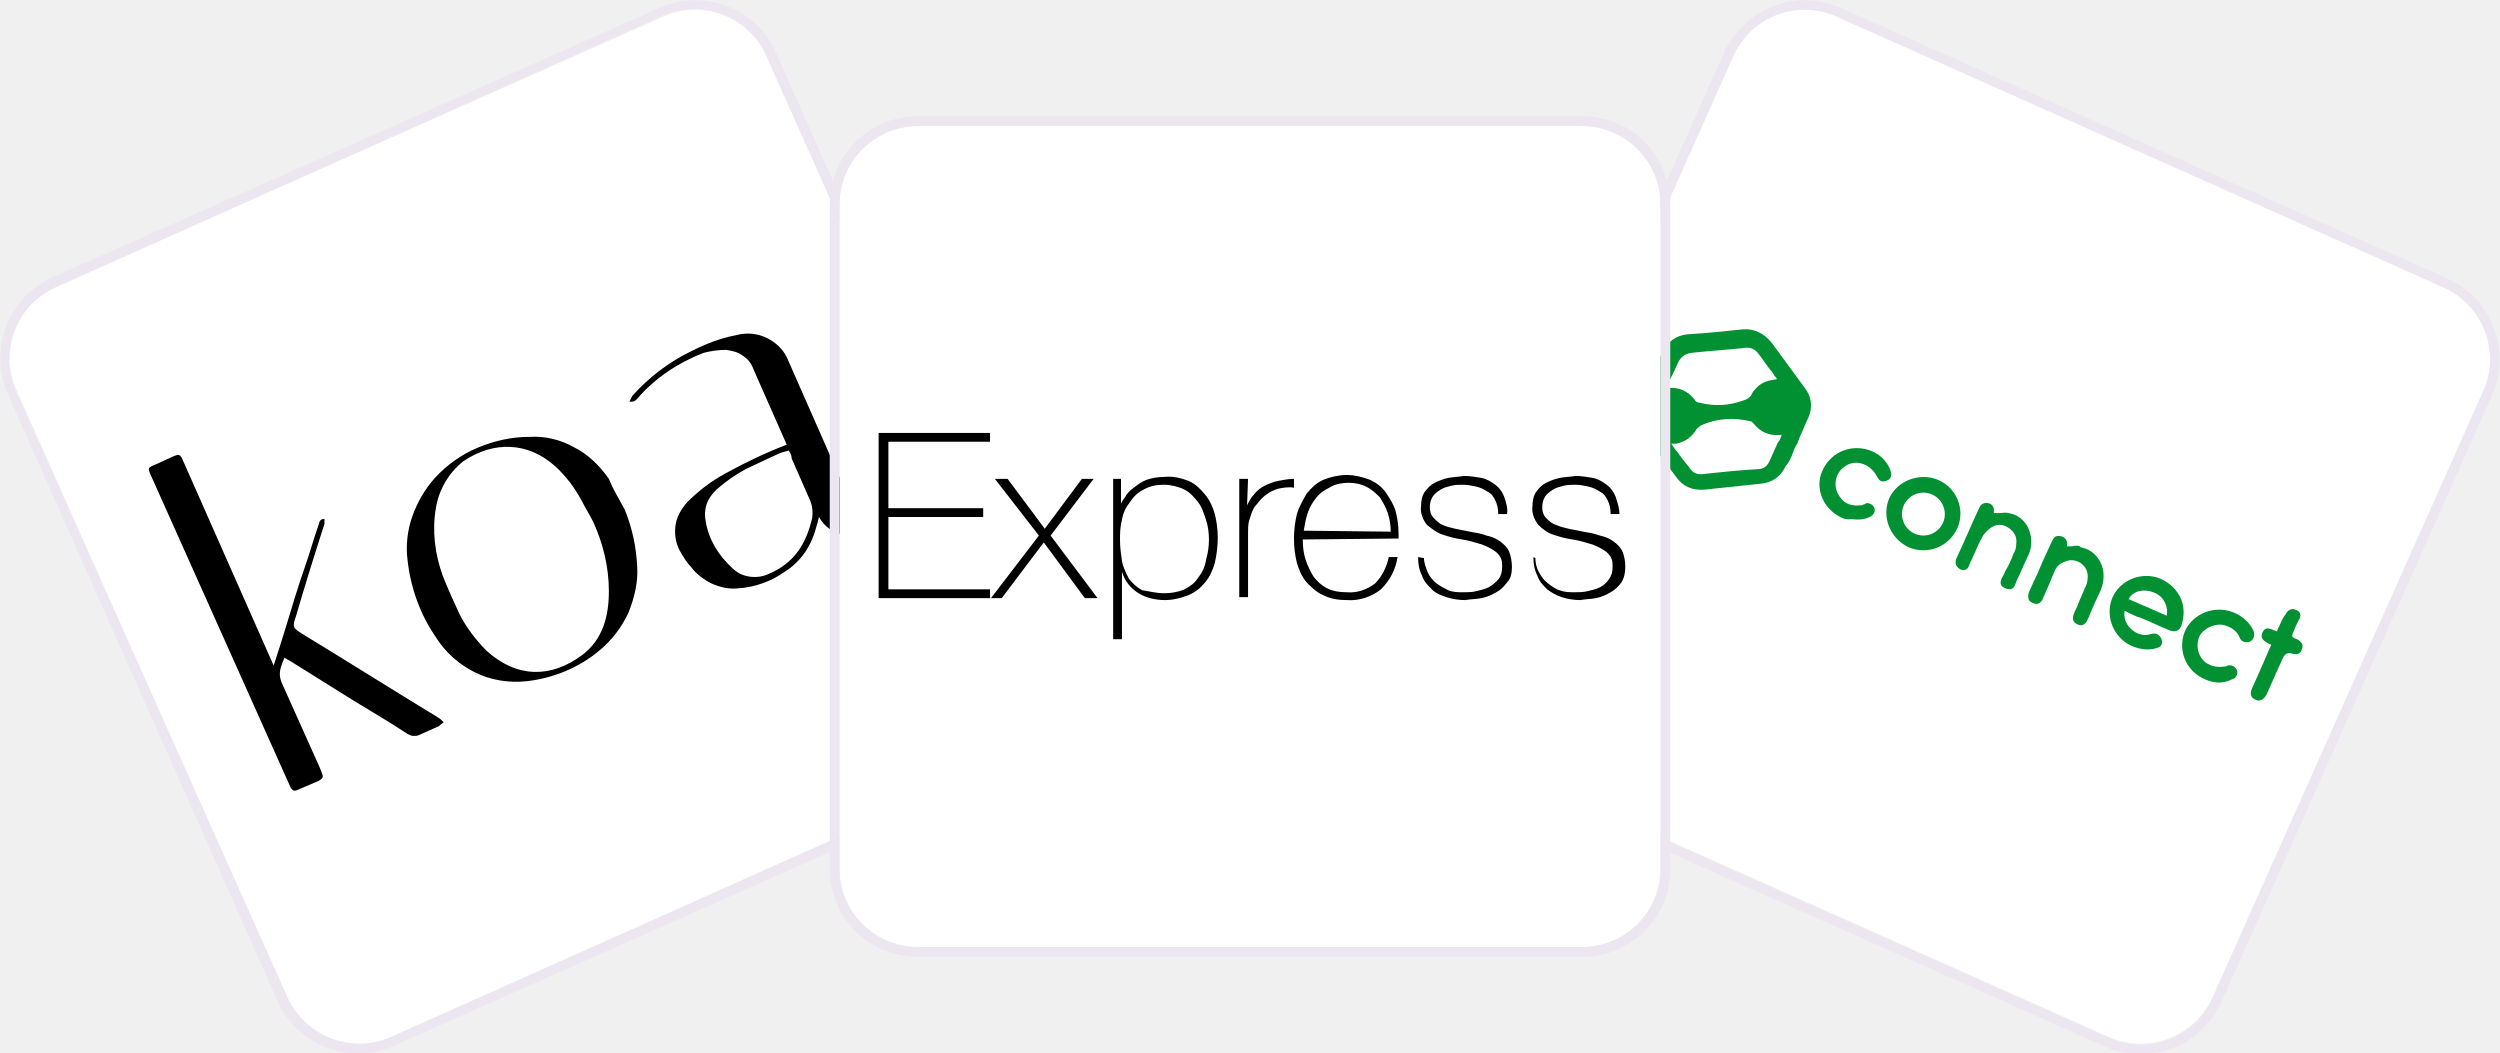
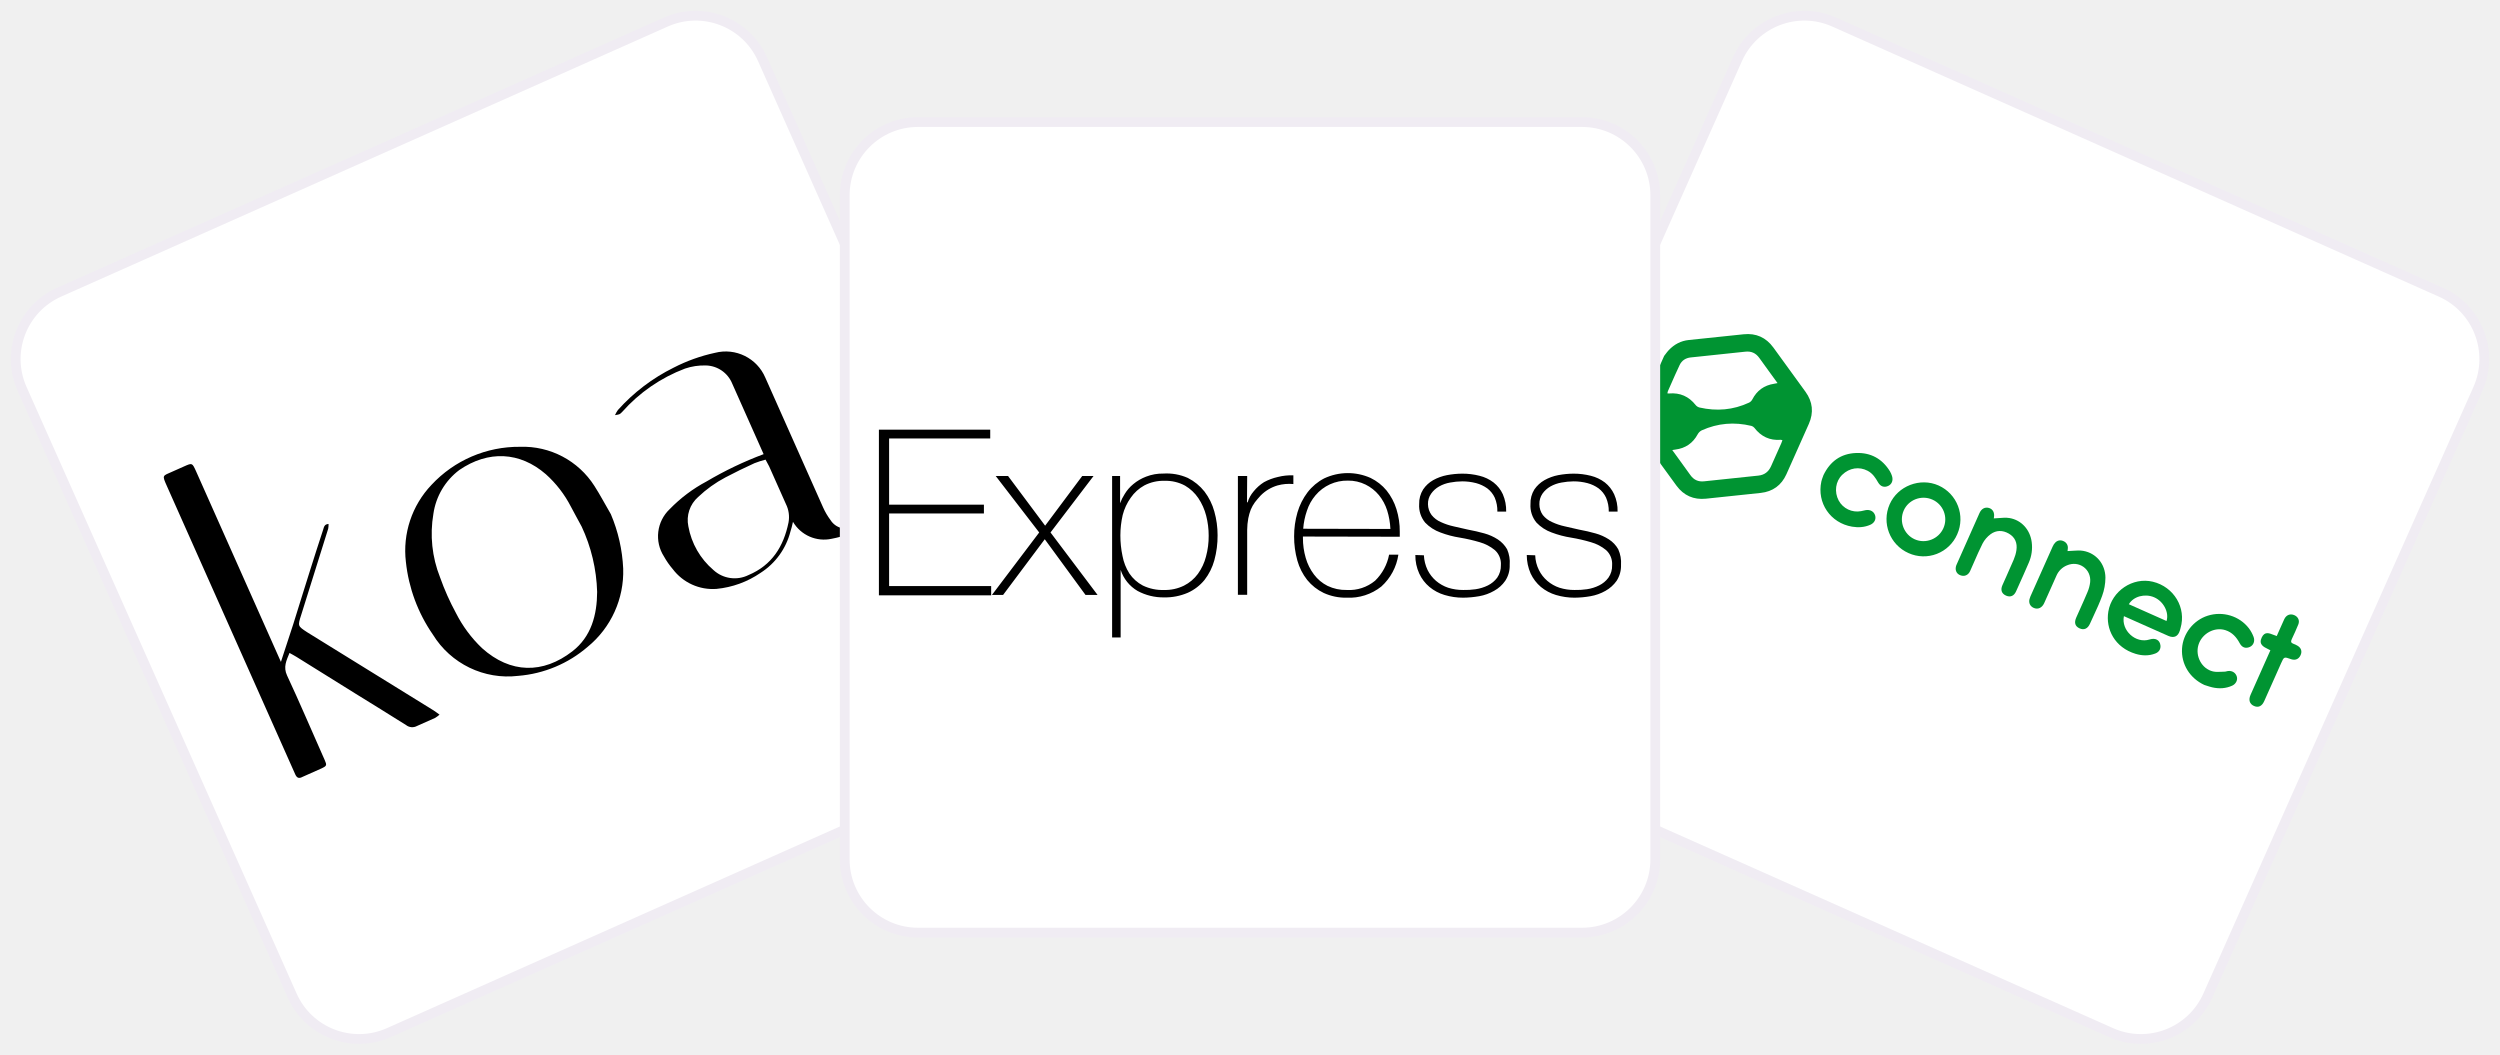
- <svg xmlns="http://www.w3.org/2000/svg" xml:space="preserve" id="Layer_1" x="0" y="0" style="enable-background:new 0 0 255.8 107.7" version="1.1" viewBox="0 0 255.8 107.7">
-   <style>.st0{fill:#fff}.st1{fill:#ebe6ef}.st1,.st2{fill-rule:evenodd;clip-rule:evenodd}.st2,.st3{fill:#029132}</style>
-   <path d="M1.7 39.9c-1.8-4 0-8.8 4.1-10.6L67.9 1.7c4-1.8 8.8 0 10.6 4.1l27.7 62.1c1.8 4 0 8.8-4.1 10.6L40 106.2c-4 1.8-8.8 0-10.6-4.1L1.7 39.9z" class="st0" />
-   <path d="M28 68.1c.5-1.5.9-2.8 1.3-4.1.6-2 1.2-4 1.9-6 .5-1.4.9-2.9 1.4-4.3.1-.3.1-.6.6-.6v.5c-1 3.1-2 6.3-2.9 9.4-.4 1.2-.4 1.2.7 1.9 4.6 2.8 9.2 5.7 13.8 8.5.2.1.4.3.6.5-.1.1-.3.2-.5.4l-2 .9c-.2.1-.4.1-.6.1s-.4-.1-.6-.2c-1.8-1.2-3.7-2.3-5.5-3.4l-6.4-4c-.2-.1-.5-.3-.7-.4-.3.8-.7 1.5-.3 2.5l3.9 8.7.2.5c.2.5.2.6-.3.9l-2.1.9c-.4.2-.6.1-.8-.3L15.6 49c-.6-1.3-.5-1.1.6-1.6l1.3-.6c.9-.4.9-.4 1.3.5L28 68.1zm35.9-16c.8 1.9 1.2 3.9 1.3 5.9.1 1.6-.3 3.2-.9 4.7-.7 1.5-1.7 2.8-2.9 3.8-2.1 1.8-4.8 2.9-7.5 3.2-1.8.2-3.7-.1-5.3-.9-1.6-.8-3-2-4-3.6-1.6-2.3-2.6-5.1-2.9-7.9-.2-1.5 0-3.1.5-4.5s1.3-2.8 2.3-3.9c1.2-1.3 2.7-2.4 4.4-3.1 1.7-.7 3.4-1.1 5.3-1.1 1.6-.1 3.2.3 4.6 1.1 1.4.7 2.6 1.9 3.5 3.2.4 1 1 2 1.6 3.1zm-3.2 1.3c-.4-.8-.8-1.4-1.2-2.2-.7-1.3-1.6-2.5-2.7-3.5-2.8-2.5-6.3-2.6-9.4-.5a7.67 7.67 0 0 0-2.8 4.8c-.4 2.3-.1 4.7.7 6.9.5 1.3 1.1 2.6 1.7 3.9.7 1.4 1.7 2.7 2.8 3.8 3.1 2.8 6.6 2.8 9.8.4 2.1-1.6 2.7-4 2.7-6.5s-.6-4.9-1.6-7.1zm19.8-7.9-3.4-7.7c-.2-.6-.6-1.1-1.1-1.4-.5-.4-1.1-.5-1.7-.6-.8 0-1.5.1-2.3.3-2.6 1-5 2.6-6.8 4.7-.3.3-.3.3-.8.3l.3-.6c1.7-1.9 3.8-3.5 6.1-4.6 1.4-.7 2.9-1.3 4.5-1.6 1.1-.3 2.2-.2 3.2.3s1.8 1.3 2.2 2.4L87 51.3c.2.5.5.9.8 1.4.3.4.7.7 1.2.9.5.1 1 .1 1.5-.2.3-.1.6-.3.9-.4.1-.1.3 0 .5 0-.1.2-.1.3-.1.3-1.2.7-2.4 1.1-3.8 1.4-.8.2-1.6.1-2.4-.2-.8-.3-1.4-.9-1.8-1.6-.1.4-.2.8-.3 1.1-.5 1.9-1.6 3.5-3.2 4.5-1.4 1-3.1 1.6-4.8 1.7-.9.1-1.8-.1-2.7-.5-.8-.4-1.6-1-2.1-1.7-.4-.4-.7-.9-1-1.4-.5-.8-.7-1.7-.6-2.7s.6-1.8 1.2-2.5c1.2-1.2 2.5-2.2 4-3 2-1.1 4.1-2.1 6.2-2.9zm.2.6c-.4.1-.8.2-1.2.4-1.1.5-2.1 1-3.2 1.5-1.1.6-2.1 1.3-3 2.1-.4.4-.8.9-1 1.5-.2.6-.2 1.2-.1 1.7.3 1.9 1.3 3.5 2.7 4.8.5.5 1.1.8 1.8.9.7.1 1.4 0 2-.3 2.6-1.1 3.8-3.1 4.4-5.7.1-.7 0-1.4-.3-2L81 46.9c0-.3-.1-.5-.3-.8z" />
-   <path d="M5.3 28.4 67.5.8c4.5-2 9.9 0 11.9 4.6L107 67.5c2 4.5 0 9.9-4.6 11.9L40.3 107c-4.5 2-9.9 0-11.9-4.6L.8 40.3c-2-4.5 0-9.8 4.5-11.9zm.4 1c-4 1.8-5.9 6.5-4.1 10.6l27.8 62c1.8 4 6.5 5.9 10.6 4.1l62-27.7c4-1.8 5.9-6.5 4.1-10.6L78.4 5.7c-1.8-4-6.5-5.9-10.6-4.1L5.7 29.4z" class="st1" />
-   <path d="M177.4 5.7c1.8-4 6.5-5.9 10.6-4.1l62 27.8c4 1.8 5.9 6.5 4.1 10.6l-27.7 62c-1.8 4-6.5 5.9-10.6 4.1l-62.1-27.7c-4-1.8-5.9-6.5-4.1-10.6l27.8-62.1z" class="st0" />
-   <path d="M183.5 46.2c.1-.3.2-.5.4-.8.1-.3.2-.5.3-.8.3-.6.5-1.2.8-1.8.5-1.1.4-2.2-.4-3.2l-3.3-4.5c-.8-1-1.8-1.5-3-1.4-1.9.2-3.7.4-5.6.5-1.2.1-2.1.8-2.6 1.8-.8 1.7-1.6 3.4-2.3 5.1-.5 1.1-.4 2.1.3 3.1 1.1 1.6 2.3 3.1 3.4 4.6.7 1 1.7 1.4 2.9 1.3l5.7-.6c1.2-.1 2.1-.7 2.6-1.8.3-.3.6-.9.8-1.5zm-1.8-7.6s.1.1.1.2c-.8.1-1.5.3-2 .8l-.1.1c-.1.1-.3.3-.4.5-.2.5-.6.7-1 .8-1.4.5-2.9.6-4.4.2-.2 0-.4-.1-.5-.3-.7-.9-1.6-1.3-2.7-1.2h-.2v-.1c0-.1 0-.1.1-.2.2-.3.3-.7.5-1 .2-.4.4-.9.6-1.3.3-.6.7-.9 1.4-1 1.8-.2 3.6-.3 5.4-.5.6-.1 1.1.1 1.5.7.4.5.7 1 1.1 1.5.2.2.4.5.5.7l.1.1zm.6 5.9h-.2c-1.1.1-2-.3-2.7-1.2-.1-.1-.2-.2-.3-.2-1.7-.4-3.4-.3-5 .4-.2.1-.4.3-.5.4-.5.8-1.1 1.3-2.1 1.5h-.5c.2.3.4.6.6.8.4.6.9 1.2 1.3 1.7.3.5.8.7 1.4.6 1.9-.2 3.7-.4 5.6-.5.5 0 .9-.3 1.1-.7.3-.7.6-1.3.9-2 .2-.2.3-.5.4-.8zM220 64.9c-1.4.4-2.9-1-2.6-2.4l.4.2c.4.2.8.4 1.2.5 1 .4 2 .9 3 1.3.5.2 1 .1 1.2-.5.6-1.8 0-3.5-1.6-4.5-2.2-1.4-5.3-.1-5.7 2.5-.3 1.9.9 3.8 2.8 4.3.7.2 1.4.2 2 0 .4-.1.6-.4.5-.8-.2-.6-.6-.8-1.2-.6zm.3-4.3c1 .3 1.6 1.4 1.4 2.4l-3.9-1.7c.4-.8 1.5-1.1 2.5-.7zM195.3 56c-1.9-.9-2.8-3.1-2-5 .8-1.8 3.1-2.7 5-1.9 1.9.8 2.8 3 2 4.9-.9 2-3.1 2.8-5 2zm2.4-5.4c-1.1-.5-2.4 0-2.9 1.1s0 2.4 1.1 2.9 2.4 0 2.9-1.1 0-2.4-1.1-2.9z" class="st2" />
-   <path d="M204.5 52.5h-.5c.1-.5-.1-.9-.5-1-.4-.1-.8 0-1 .5-.8 1.7-1.5 3.4-2.3 5.1-.1.2-.1.3-.1.5 0 .3.3.6.6.7.4.1.7-.1.8-.5.1-.3.3-.6.4-.9.3-.6.5-1.2.9-1.9.2-.4.5-.7.9-1 .6-.4 1.2-.4 1.8 0 .6.4.9.9.8 1.7 0 .3-.1.7-.3 1-.2.6-.5 1.2-.8 1.7-.1.3-.3.6-.4.8-.2.5-.1.8.4 1 .5.2.8.1 1-.4.1-.2.1-.3.2-.5.4-.8.7-1.6 1.1-2.4.3-.6.4-1.3.3-2-.2-1.2-1-2.2-2.3-2.4-.3-.1-.6 0-1 0zM212 55.9h-.5V55.6c0-.3-.2-.6-.5-.7s-.6-.1-.8.1c-.1.1-.2.3-.3.5-.4.9-.9 1.9-1.3 2.9-.1.3-.3.6-.4.9-.1.1-.1.2-.2.4-.1.3-.3.6-.4.9-.1.2-.1.6 0 .8.1.2.4.3.7.4.3 0 .6-.2.7-.5.4-.9.8-1.8 1.2-2.8.2-.5.5-.8 1-1 1.2-.6 2.6.4 2.4 1.7 0 .3-.1.7-.3 1-.2.6-.5 1.1-.7 1.7-.1.3-.3.6-.4.9-.2.5-.1.9.4 1.1.4.2.8 0 1-.5.1-.2.2-.4.3-.7.3-.7.6-1.4 1-2.2.3-.7.4-1.4.3-2.1-.2-1.2-1.1-2.2-2.3-2.4-.1-.2-.5-.2-.9-.1zM188.8 53.1c-.1 0-.2-.1-.3-.1-1.8-.8-2.7-2.7-2.2-4.4.6-1.9 2.4-3 4.3-2.7 1.2.2 2.1.8 2.7 1.9.1.2.2.5.2.8 0 .3-.2.5-.5.6-.3.1-.6.1-.8-.2-.1-.2-.2-.3-.3-.5-.7-1.1-2.1-1.5-3.1-.8-1.1.7-1.3 2.2-.5 3.2.5.7 1.2.9 2.1.8.1 0 .2 0 .3-.1.1 0 .2 0 .2-.1.4-.1.8.2.9.5.1.4-.1.7-.5.9-.6.3-1.3.3-2 .2-.1.1-.3 0-.5 0zM225.6 69.5c-2.1-.9-2.9-3.3-1.9-5.2 1.1-1.9 3.6-2.5 5.5-1.3.6.4 1.1.9 1.4 1.6.2.6-.2 1.2-.8 1.1-.4 0-.6-.3-.7-.6-.3-.6-.8-.9-1.4-1.1-.9-.3-2.1.2-2.6 1-.5 1-.2 2.2.6 2.8.6.4 1.2.5 1.9.4.1 0 .2 0 .3-.1.5-.1.8.1 1 .5.1.4-.1.8-.5.9-1 .5-1.9.4-2.8 0zM233.2 64.1c-.1.2-.2.3-.2.5-.1 0-.2-.1-.3-.1-.5-.2-.9-.4-1.2.2-.3.7.2.9.7 1.2.1 0 .2.1.2.1l-.2.4c-.2.5-.4.9-.6 1.4l-1.2 2.7c-.2.5-.1.9.4 1.1.4.2.8 0 1.1-.5l1.2-2.7c.2-.4.3-.7.5-1.1.2-.4.5-.6 1-.4.4.1.8 0 .9-.4.2-.4.1-.7-.3-1-.1-.1-.3-.1-.4-.2-.3-.1-.3-.2-.2-.5.2-.5.4-1 .7-1.5.2-.4 0-.8-.4-.9-.4-.2-.8 0-1 .4-.4.5-.5.9-.7 1.3z" class="st3" />
-   <path d="m188.3.8 62.1 27.7c4.5 2 6.6 7.3 4.6 11.9l-27.7 62.1c-2 4.5-7.3 6.6-11.9 4.6l-62.1-27.7c-4.5-2-6.6-7.3-4.6-11.9l27.7-62.1c2.1-4.6 7.4-6.6 11.9-4.6zm-.4.9c-4-1.8-8.8 0-10.6 4.1l-27.7 62.1c-1.8 4 0 8.8 4.1 10.6l62.1 27.7c4 1.8 8.8 0 10.6-4.1L254.1 40c1.8-4 0-8.8-4.1-10.6L187.9 1.7z" class="st1" />
-   <path d="M85.9 20.9c0-4.4 3.6-8 8-8h68c4.4 0 8 3.6 8 8v68c0 4.4-3.6 8-8 8h-68c-4.4 0-8-3.6-8-8v-68z" class="st0" />
-   <path d="M89.9 44.3h11.4v.9H90.9V52h9.7v.9h-9.7v7.4h10.4v.9H89.9V44.3zm16.4 10.5-4.5-5.8h1.3l3.8 5.1 3.8-5.1h1.2l-4.4 5.8 4.8 6.4H111l-4.2-5.7-4.3 5.7h-1.1l4.9-6.4zm8.3-3c.1-.3.3-.7.5-.9.2-.4.5-.7.9-1 .4-.3.8-.6 1.3-.8.6-.2 1.2-.3 1.8-.3.9-.1 1.7.1 2.5.4.7.3 1.2.8 1.7 1.4.5.6.8 1.3 1 2 .2.8.3 1.6.3 2.4 0 .9-.1 1.7-.3 2.6-.2.7-.5 1.4-1 2-.5.6-1 1-1.7 1.3-.8.3-1.6.5-2.4.5-.9 0-1.9-.2-2.7-.7-.8-.5-1.4-1.2-1.7-2.2v6.9h-.9V49h.8v2.8zm4.5 8.9c.7 0 1.4-.1 2.1-.4.6-.3 1.1-.7 1.4-1.2.4-.5.7-1.1.8-1.8.2-.7.3-1.4.3-2.1 0-.7-.1-1.4-.3-2-.2-.6-.4-1.3-.8-1.8s-.8-1-1.4-1.3c-.6-.3-1.4-.5-2.1-.5-.7 0-1.4.1-2.1.5-.6.3-1 .7-1.4 1.3-.4.5-.7 1.1-.8 1.8-.2.7-.2 1.4-.2 2.1 0 .7.1 1.4.2 2.1.1.6.4 1.2.7 1.8.4.5.8.9 1.4 1.2.7.1 1.4.3 2.2.3zm8.5-9c.2-.4.4-.8.7-1.1.3-.4.7-.7 1.1-.9.4-.2.9-.4 1.4-.5.5-.1 1.1-.2 1.6-.2v.9c-.5-.1-1.1 0-1.6.1-.7.2-1.3.6-1.7 1-.2.2-.4.5-.6.7-.2.2-.3.5-.4.7l-.3.9c-.1.4-.1.8-.1 1.2v6.6h-.9V49h.9l-.1 2.7zm5.7 3.5v.1c0 .7.1 1.4.3 2 .2.6.5 1.2.8 1.7.4.5.8.9 1.4 1.2.6.3 1.3.4 2 .4 1.1.1 2.1-.3 2.9-.9.7-.7 1.2-1.7 1.4-2.7h.9c-.2 1.3-.8 2.4-1.7 3.3-1 .8-2.3 1.2-3.5 1.1-.8 0-1.6-.1-2.4-.5-.7-.3-1.2-.8-1.7-1.3-.5-.6-.8-1.3-1-2-.2-.8-.3-1.6-.3-2.5 0-.8.1-1.7.3-2.5.2-.7.6-1.4 1-2.1.5-.6 1-1.1 1.7-1.4.7-.3 1.6-.5 2.4-.5.8 0 1.6.2 2.4.5.6.3 1.2.7 1.6 1.3.4.6.8 1.2 1 1.9.2.8.3 1.5.3 2.3v.5l-9.8.1zm9-.8c0-.6-.1-1.3-.3-1.9-.2-.6-.5-1.1-.8-1.6-.4-.4-.8-.8-1.4-1.1-.6-.3-1.2-.4-1.8-.4-.6 0-1.3.1-1.8.4-.6.3-1.1.6-1.5 1.1-.4.5-.7 1-.9 1.6-.2.6-.3 1.2-.4 1.8l8.9.1zm3.4 2.7c0 .5.2 1 .4 1.5.2.4.5.8.9 1.1.4.3.8.5 1.2.7.5.2 1 .2 1.5.2.4 0 .9 0 1.3-.1s.9-.2 1.3-.4.7-.5 1-.8c.3-.4.4-.8.4-1.3 0-.3 0-.6-.1-.8-.1-.3-.3-.5-.5-.7-.5-.4-1-.6-1.5-.8-.7-.2-1.3-.4-2-.5-.7-.1-1.4-.3-2-.5-.6-.2-1.1-.6-1.6-1-.4-.5-.7-1.2-.6-1.9 0-.5.1-1.1.4-1.5.3-.4.6-.7 1-.9.4-.2.9-.4 1.4-.5.5-.1 1-.1 1.6-.2.6 0 1.2.1 1.8.2.5.1 1 .4 1.4.7.4.3.7.7.9 1.2.2.6.4 1.2.3 1.8h-.9c0-.5-.1-1-.3-1.4-.2-.4-.4-.7-.8-.9-.3-.2-.7-.4-1.1-.5-.5-.1-.9-.2-1.4-.2-.4 0-.8 0-1.2.1-.4.1-.8.2-1.1.4-.3.2-.6.4-.8.7-.2.3-.3.7-.3 1.1 0 .4.1.8.4 1.1.3.3.6.6.9.7.4.2.9.3 1.3.4l1.5.3c.6.1 1.2.2 1.7.4.5.1 1 .3 1.4.6.4.3.7.6.9 1 .2.5.3 1.1.3 1.6 0 .6-.1 1.2-.5 1.6-.3.4-.7.8-1.1 1-.5.3-1 .5-1.5.6-.5.1-1.1.1-1.7.2-.6 0-1.3-.1-1.9-.3-.6-.2-1.1-.4-1.5-.8-.4-.4-.8-.8-1-1.4-.3-.6-.4-1.2-.4-1.9l.6.1zm11.4 0c0 .5.1 1 .4 1.5.2.4.5.8.9 1.1.4.3.8.6 1.2.7.5.2 1 .2 1.5.2.4 0 .8 0 1.3-.1.4-.1.9-.2 1.3-.4s.7-.5.9-.8c.3-.4.4-.8.4-1.3 0-.3 0-.6-.1-.8-.1-.3-.3-.5-.5-.7-.5-.4-1-.6-1.5-.8-.7-.2-1.3-.4-2-.5-.7-.1-1.4-.3-2-.5-.6-.2-1.1-.6-1.5-1-.4-.5-.7-1.2-.6-1.9 0-.5.1-1.1.4-1.5.3-.4.6-.7 1-.9.4-.2.9-.4 1.4-.5.5-.1 1-.1 1.6-.2.6 0 1.2.1 1.8.2.5.1 1 .4 1.4.7.4.3.7.7.9 1.2.2.6.4 1.2.4 1.8h-.9c0-.5-.1-1-.3-1.4-.2-.4-.4-.7-.8-.9-.3-.2-.7-.4-1.1-.5-.5-.1-.9-.2-1.4-.2-.4 0-.8 0-1.2.1-.4.1-.8.2-1.1.4-.3.2-.6.4-.8.7-.2.3-.3.7-.3 1.1 0 .4.1.8.4 1.1.3.3.6.6 1 .7.4.2.9.3 1.3.4l1.5.3c.6.1 1.2.2 1.7.4.5.1 1 .3 1.4.6.4.3.7.6.9 1 .2.5.3 1 .3 1.6 0 .6-.1 1.1-.4 1.6-.3.4-.7.8-1.1 1-.5.3-1 .5-1.5.6-.5.1-1.1.1-1.6.2-.6 0-1.3-.1-1.9-.3-.6-.2-1.1-.5-1.5-.8-.4-.4-.8-.8-1-1.4-.3-.6-.4-1.2-.4-1.9l.2.1z" />
-   <path d="M93.9 11.9h68c5 0 9 4 9 9v68c0 5-4 9-9 9h-68c-5 0-9-4-9-9v-68c0-5 4-9 9-9zm0 1c-4.4 0-8 3.6-8 8v68c0 4.4 3.6 8 8 8h68c4.4 0 8-3.6 8-8v-68c0-4.4-3.6-8-8-8h-68z" class="st1" />
+ <svg xmlns="http://www.w3.org/2000/svg" fill="none" viewBox="0 0 256 108">
+   <g clip-path="url(#a)">
+     <rect width="83" height="83" x="180.967" y="-.792" fill="#fff" stroke="#F0ECF3" rx="7.5" transform="rotate(24 180.967 -.792)" />
+     <path fill="#009432" fill-rule="evenodd" d="M181.588 35.581a856.455 856.455 0 0 1 3.298 4.543c.736 1.02.85 2.118.345 3.27-.76 1.726-1.526 3.45-2.303 5.169-.511 1.132-1.397 1.776-2.633 1.912-1.872.206-3.745.404-5.619.592-1.248.125-2.26-.322-3.003-1.333-.887-1.207-1.766-2.42-2.645-3.633l-.701-.966c-.572-.79-.723-1.666-.529-2.613a1.89 1.89 0 0 0 .026-.199c.003-.03.005-.062.009-.092l2.576-5.785c.05-.063.098-.128.147-.192.107-.142.213-.284.335-.41.559-.583 1.229-.945 2.047-1.028 1.036-.104 2.071-.214 3.106-.324.837-.089 1.675-.178 2.513-.263 1.266-.13 2.281.327 3.031 1.352Zm-10.783 4.706a.543.543 0 0 0 .103.005c1.126-.099 2.03.3 2.73 1.19a.747.747 0 0 0 .393.247c1.746.399 3.444.26 5.076-.501a.762.762 0 0 0 .328-.322c.472-.917 1.212-1.45 2.227-1.608.065-.01.131-.024.21-.04.044-.01.092-.02.147-.03-.195-.27-.388-.533-.578-.794-.439-.601-.866-1.186-1.285-1.777-.358-.504-.823-.712-1.437-.645-1.646.18-3.293.35-4.94.522l-.64.066c-.522.055-.923.31-1.144.778-.321.678-.624 1.366-.927 2.054l-.277.627c-.019.042-.026.089-.035.14-.004.026-.008.054-.014.083l.063.005Zm9.244 8.416c.634-.064 1.052-.397 1.306-.959a217.955 217.955 0 0 0 1.046-2.347c.029-.067.054-.137.08-.213l.038-.108a1.193 1.193 0 0 1-.068-.02c-.038-.012-.068-.021-.098-.02-1.133.091-2.025-.338-2.711-1.233a.576.576 0 0 0-.301-.192c-1.745-.422-3.444-.283-5.084.457a.947.947 0 0 0-.409.394c-.497.923-1.258 1.443-2.292 1.574-.06.007-.12.018-.193.03l-.123.021.519.714.002.004h.001c.452.623.895 1.232 1.332 1.845.349.49.807.702 1.408.637 1.848-.2 3.697-.398 5.547-.584ZM220.447 59.567c2.167.522 3.455 2.68 2.838 4.756l-.033.12c-.012.044-.023.089-.037.133-.183.598-.603.796-1.18.54-.989-.436-1.976-.876-2.963-1.316h-.001l-1.184-.528-.399-.178c-.299 1.45 1.203 2.845 2.633 2.388.599-.192 1.046.06 1.109.605.044.38-.152.69-.533.834-.664.255-1.34.233-2.007.033-2.142-.646-3.095-2.536-2.798-4.326.349-2.108 2.5-3.556 4.555-3.061Zm.136 1.594c-.95-.404-2.118-.093-2.589.712l3.859 1.718c.283-.89-.317-2.024-1.27-2.43ZM198.509 49.713c-1.886-.839-4.18.045-5.01 1.93a3.796 3.796 0 0 0 1.936 4.995 3.75 3.75 0 0 0 4.983-1.924 3.783 3.783 0 0 0-1.909-5Zm-2.437 5.513c-1.111-.492-1.622-1.818-1.136-2.94.483-1.114 1.811-1.625 2.935-1.129a2.211 2.211 0 0 1 1.134 2.929c-.497 1.118-1.822 1.633-2.933 1.14Z" clip-rule="evenodd" />
+     <path fill="#009432" d="M205.772 53.048c1.238.206 2.118 1.213 2.276 2.474a3.949 3.949 0 0 1-.29 2.074c-.352.824-.72 1.64-1.087 2.456l-.227.505c-.213.473-.583.627-1.021.437-.456-.199-.592-.58-.375-1.072l.401-.898c.257-.573.514-1.145.758-1.724.129-.304.226-.633.274-.96.107-.727-.128-1.326-.786-1.704-.626-.359-1.281-.357-1.856.064-.335.245-.64.597-.828.967-.308.61-.582 1.239-.856 1.867-.138.316-.276.633-.418.947-.163.361-.487.541-.839.47-.347-.071-.589-.283-.633-.642a1 1 0 0 1 .092-.498c.774-1.76 1.558-3.518 2.343-5.274.2-.45.567-.64.975-.52.401.119.593.494.502.985l-.015.08-.001.002c.169-.005.339-.02.509-.033.372-.031.745-.063 1.102-.003ZM215.596 59.153c-.012-1.4-.943-2.51-2.27-2.744-.347-.062-.71-.036-1.085-.009-.173.012-.348.025-.526.03l.007-.051c.008-.058.019-.14.024-.221a.716.716 0 0 0-.412-.73c-.292-.15-.591-.12-.835.09a1.312 1.312 0 0 0-.309.454c-.705 1.567-1.402 3.138-2.1 4.709l-.175.393c-.04.09-.072.186-.096.282-.1.398.079.749.458.903.417.171.829-.017 1.048-.5.259-.57.513-1.143.767-1.715.164-.37.328-.74.494-1.109a1.993 1.993 0 0 1 1.064-1.04c1.234-.532 2.512.382 2.383 1.714a3.665 3.665 0 0 1-.279 1.033c-.245.588-.507 1.17-.768 1.75-.126.28-.252.56-.376.84-.237.535-.121.905.34 1.113.456.205.833.037 1.065-.483.121-.27.246-.54.371-.81.309-.666.618-1.333.868-2.02a5.521 5.521 0 0 0 .342-1.88ZM190.799 52.292c.082-.02.164-.04.247-.054.462-.08.847.139.968.545.115.389-.076.773-.503.958-.597.26-1.22.297-1.858.19-2.216-.373-3.623-2.432-3.147-4.624.034-.157.091-.31.145-.457.025-.065.049-.13.07-.193.681-1.418 1.788-2.207 3.333-2.269 1.503-.06 2.681.581 3.476 1.877.089.147.157.311.21.475.142.441-.011.838-.378 1.014-.402.195-.794.08-1.043-.353-.274-.48-.562-.924-1.074-1.193-.86-.452-1.862-.306-2.599.408-.689.667-.839 1.75-.364 2.641a2.154 2.154 0 0 0 2.292 1.085c.075-.014.15-.032.225-.05ZM227.883 64.529c.698.225 1.128.714 1.464 1.34.243.453.612.562 1.03.38.373-.164.557-.6.386-1.041a3.595 3.595 0 0 0-.48-.875c-.973-1.263-2.671-1.772-4.207-1.287-1.471.465-2.542 1.833-2.636 3.364-.098 1.598.791 3.036 2.285 3.73l.26.083c.184.06.368.12.556.163.695.158 1.38.123 2.037-.175.373-.17.57-.562.477-.909-.11-.404-.475-.644-.91-.59-.048.005-.095.018-.142.03-.062.018-.123.034-.185.035-.111.001-.222.007-.334.013-.295.014-.592.03-.87-.034-1.149-.261-1.841-1.558-1.495-2.714.35-1.17 1.648-1.872 2.764-1.513ZM234.854 65.928c.14.047.276.114.404.189.386.223.501.587.317.982-.183.394-.533.544-.953.407a.697.697 0 0 1-.035-.013c-.353-.125-.529-.187-.655-.133-.124.054-.199.222-.348.557l-.493 1.108c-.411.923-.821 1.846-1.234 2.768-.236.528-.607.699-1.057.495-.442-.2-.573-.617-.347-1.126.442-.997.885-1.992 1.329-2.988l.532-1.195.174-.39c-.071-.038-.145-.075-.219-.111-.501-.246-1.007-.494-.664-1.208.298-.622.744-.444 1.207-.26.108.042.217.086.326.12l.233-.526c.179-.406.354-.803.536-1.197.205-.443.623-.6 1.045-.409.387.175.556.559.392.952a29.533 29.533 0 0 1-.665 1.495c-.118.245-.092.391.175.483Z" />
+     <rect width="83" height="83" x="-.792" y="32.967" fill="#fff" stroke="#F0ECF3" rx="7.5" transform="rotate(-24 -.792 32.967)" />
+     <path fill="#000" d="M28.766 67.777c.448-1.373.862-2.608 1.258-3.843.588-1.865 1.155-3.738 1.751-5.605.427-1.364.87-2.726 1.315-4.089.083-.247.108-.564.553-.587.006.163-.006.328-.037.489-.927 2.952-1.848 5.893-2.762 8.822-.366 1.144-.37 1.137.618 1.782 4.312 2.67 8.626 5.338 12.943 8.004.192.116.36.26.604.432a3.27 3.27 0 0 1-.448.33l-1.857.827a1.015 1.015 0 0 1-1.117-.089c-1.717-1.083-3.453-2.15-5.18-3.219l-6.06-3.774c-.209-.135-.43-.238-.702-.397-.322.792-.655 1.44-.25 2.31 1.265 2.703 2.43 5.46 3.648 8.193l.214.482c.228.511.192.589-.29.821l-1.996.889c-.352.191-.57.114-.734-.252L17.095 49.785c-.524-1.177-.459-1.03.59-1.506l1.177-.524c.819-.365.819-.365 1.207.487l8.697 19.535Zm33.787-15.121a16.12 16.12 0 0 1 1.262 5.568 9.942 9.942 0 0 1-3.64 8.013 12.409 12.409 0 0 1-7.102 2.97 9.008 9.008 0 0 1-8.75-4.232 16.048 16.048 0 0 1-2.76-7.44 9.767 9.767 0 0 1 2.62-7.883 12.223 12.223 0 0 1 9.07-3.899 8.67 8.67 0 0 1 7.62 4.016c.593.918 1.1 1.901 1.68 2.887Zm-2.99 1.27c-.377-.708-.745-1.359-1.105-2.048a11.529 11.529 0 0 0-2.562-3.317c-2.668-2.315-5.896-2.463-8.862-.432a6.832 6.832 0 0 0-2.654 4.483 12.08 12.08 0 0 0 .679 6.501c.446 1.26.99 2.481 1.627 3.655a13.182 13.182 0 0 0 2.671 3.6c2.92 2.624 6.25 2.647 9.247.332 1.955-1.51 2.532-3.754 2.543-6.089a16.951 16.951 0 0 0-1.6-6.722l.016.037Zm18.632-7.42-3.214-7.221a2.985 2.985 0 0 0-2.703-1.862 6.063 6.063 0 0 0-2.135.32 16.32 16.32 0 0 0-6.437 4.442c-.248.25-.24.248-.731.326.082-.186.182-.362.3-.528a18.945 18.945 0 0 1 5.712-4.338 17.152 17.152 0 0 1 4.23-1.516 4.408 4.408 0 0 1 5.154 2.548l5.915 13.287c.204.458.458.89.759 1.291a1.872 1.872 0 0 0 2.485.645c.269-.137.544-.26.826-.368.117-.052.282.024.485.047-.079.158-.09.25-.138.28a11.272 11.272 0 0 1-3.532 1.31 3.687 3.687 0 0 1-3.97-1.735c-.096.393-.157.709-.259.991a7.112 7.112 0 0 1-3.054 4.232 9.6 9.6 0 0 1-4.522 1.646 5.128 5.128 0 0 1-4.475-2.027 7.847 7.847 0 0 1-.899-1.29 3.823 3.823 0 0 1 .582-4.848 15.2 15.2 0 0 1 3.773-2.836 36.936 36.936 0 0 1 5.849-2.797Zm.198.56c-.385.099-.764.22-1.134.364a57.01 57.01 0 0 0-2.97 1.454 12.56 12.56 0 0 0-2.8 2.009 3.144 3.144 0 0 0-1.002 3.003 7.64 7.64 0 0 0 2.571 4.477 3.2 3.2 0 0 0 3.584.515c2.412-1.013 3.598-2.933 4.101-5.382a3 3 0 0 0-.269-1.903l-1.715-3.851c-.098-.202-.208-.389-.367-.686Z" />
+     <path fill="#fff" stroke="#F0ECF3" d="M94 12.5h68a7.5 7.5 0 0 1 7.5 7.5v68a7.5 7.5 0 0 1-7.5 7.5H94a7.5 7.5 0 0 1-7.5-7.5V20a7.5 7.5 0 0 1 7.5-7.5Z" />
+     <path fill="#000" d="M90 44h11.399v.902H91.045v6.773h9.708v.903h-9.708v7.437h10.449v.95H90V44Zm16.414 10.525-4.455-5.785h1.264l3.799 5.091 3.8-5.091h1.159l-4.408 5.785 4.816 6.393h-1.235l-4.17-5.7-4.265 5.7h-1.14l4.835-6.393Zm8.283-2.992c.123-.333.283-.652.475-.95a3.95 3.95 0 0 1 .874-1.007 4.607 4.607 0 0 1 1.32-.77 4.661 4.661 0 0 1 1.767-.313 5.323 5.323 0 0 1 2.499.447 5.117 5.117 0 0 1 1.709 1.396 6.04 6.04 0 0 1 1.007 2.042c.223.791.335 1.61.333 2.432a9.452 9.452 0 0 1-.333 2.564 5.76 5.76 0 0 1-1.007 2.014 4.68 4.68 0 0 1-1.709 1.311 5.864 5.864 0 0 1-2.442.475 5.547 5.547 0 0 1-2.707-.665 3.876 3.876 0 0 1-1.729-2.156v6.925h-.874V48.74h.817v2.793Zm4.493 8.881c.71.02 1.415-.133 2.052-.446a3.993 3.993 0 0 0 1.425-1.207 5.22 5.22 0 0 0 .826-1.766 7.86 7.86 0 0 0 .276-2.147 8.18 8.18 0 0 0-.257-2.042 5.873 5.873 0 0 0-.807-1.805 4.248 4.248 0 0 0-1.358-1.273 4.166 4.166 0 0 0-2.1-.494 4.241 4.241 0 0 0-2.07.475 4.093 4.093 0 0 0-1.387 1.254 5.294 5.294 0 0 0-.827 1.776 9.361 9.361 0 0 0-.237 2.09c-.001.705.072 1.409.218 2.1.117.637.355 1.247.703 1.794.351.52.824.943 1.378 1.235a4.613 4.613 0 0 0 2.175.456h-.01Zm8.502-8.976h.066c.123-.41.33-.788.608-1.112a4.32 4.32 0 0 1 1.064-.95 5.408 5.408 0 0 1 1.416-.532 5.558 5.558 0 0 1 1.595-.17v.892a4.52 4.52 0 0 0-1.624.143 4.008 4.008 0 0 0-1.738 1.045c-.219.237-.409.465-.58.684-.167.23-.307.478-.418.74-.111.29-.197.589-.256.894a6.856 6.856 0 0 0-.114 1.187v6.65h-.95V48.74h.95l-.019 2.698Zm5.728 3.505v.142a7.2 7.2 0 0 0 .285 2.043c.174.614.461 1.19.845 1.7.369.492.847.892 1.396 1.168a4.318 4.318 0 0 0 1.967.418 4.15 4.15 0 0 0 2.897-.95 5.026 5.026 0 0 0 1.434-2.669h.95a5.474 5.474 0 0 1-1.748 3.268 5.27 5.27 0 0 1-3.543 1.14 5.402 5.402 0 0 1-2.355-.485 4.908 4.908 0 0 1-1.691-1.33 5.699 5.699 0 0 1-1.007-1.985 9.07 9.07 0 0 1-.333-2.48 8.72 8.72 0 0 1 .342-2.45 6.37 6.37 0 0 1 1.036-2.061 5.131 5.131 0 0 1 1.7-1.425 5.701 5.701 0 0 1 4.749-.047 4.873 4.873 0 0 1 1.644 1.291 5.84 5.84 0 0 1 1.007 1.9c.233.75.348 1.532.342 2.318v.513l-9.917-.02Zm8.957-.78a7.478 7.478 0 0 0-.332-1.899 4.813 4.813 0 0 0-.846-1.567 4.177 4.177 0 0 0-1.358-1.074 3.963 3.963 0 0 0-1.814-.408 4.226 4.226 0 0 0-3.325 1.51 4.623 4.623 0 0 0-.874 1.577 7.253 7.253 0 0 0-.38 1.843l8.929.019Zm3.429 2.699a3.94 3.94 0 0 0 .38 1.51c.212.424.506.802.865 1.111.366.311.789.55 1.244.703a5.023 5.023 0 0 0 1.539.228c.426.01.851-.015 1.273-.076a4.296 4.296 0 0 0 1.254-.39c.373-.184.699-.455.95-.788.261-.378.395-.831.38-1.291a1.897 1.897 0 0 0-.618-1.539 4.275 4.275 0 0 0-1.548-.808 16.956 16.956 0 0 0-2.014-.465 9.917 9.917 0 0 1-2.014-.532 4.06 4.06 0 0 1-1.558-1.007 2.698 2.698 0 0 1-.617-1.9 2.66 2.66 0 0 1 .408-1.5 3.022 3.022 0 0 1 1.026-.95c.442-.246.92-.419 1.416-.514a8.648 8.648 0 0 1 1.557-.152 7.069 7.069 0 0 1 1.777.219 3.87 3.87 0 0 1 1.434.684c.409.32.735.733.95 1.206a4.2 4.2 0 0 1 .342 1.777h-.902a3.463 3.463 0 0 0-.266-1.425 2.547 2.547 0 0 0-.76-.95 3.572 3.572 0 0 0-1.15-.542 5.699 5.699 0 0 0-1.425-.18 6.994 6.994 0 0 0-1.244.123 3.493 3.493 0 0 0-1.121.4 2.457 2.457 0 0 0-.817.74 1.774 1.774 0 0 0-.323 1.083c.006.397.135.782.371 1.102.252.315.579.563.95.722.416.192.853.339 1.301.437l1.463.332c.598.114 1.159.238 1.691.39a4.96 4.96 0 0 1 1.377.617c.391.257.716.602.95 1.007a3.31 3.31 0 0 1 .266 1.596 2.768 2.768 0 0 1-.456 1.634 3.3 3.3 0 0 1-1.14 1.026 4.68 4.68 0 0 1-1.52.55 9.891 9.891 0 0 1-1.653.153 6.555 6.555 0 0 1-1.899-.276 4.346 4.346 0 0 1-1.549-.826 3.929 3.929 0 0 1-1.045-1.368 4.428 4.428 0 0 1-.399-1.9l.874.029Zm11.399 0c.016.525.145 1.04.38 1.51.208.426.503.804.864 1.111.366.313.788.552 1.245.703a5.023 5.023 0 0 0 1.539.228c.422.01.845-.015 1.263-.076a4.11 4.11 0 0 0 1.254-.39c.375-.182.701-.453.95-.788.266-.376.4-.83.38-1.291a1.9 1.9 0 0 0-.618-1.54 4.193 4.193 0 0 0-1.548-.807 16.511 16.511 0 0 0-2.014-.465 10.1 10.1 0 0 1-2.014-.532 4.019 4.019 0 0 1-1.548-1.007 2.698 2.698 0 0 1-.617-1.9 2.649 2.649 0 0 1 .399-1.5 3.117 3.117 0 0 1 1.035-.95 4.673 4.673 0 0 1 1.406-.514 8.758 8.758 0 0 1 1.567-.152 7.115 7.115 0 0 1 1.777.219c.519.128 1.007.36 1.434.684.407.322.732.735.95 1.206.249.558.369 1.166.351 1.777h-.902c.01-.49-.084-.975-.276-1.425a2.528 2.528 0 0 0-.76-.95 3.47 3.47 0 0 0-1.149-.542 5.604 5.604 0 0 0-1.415-.18 7.005 7.005 0 0 0-1.245.123 3.541 3.541 0 0 0-1.13.4 2.549 2.549 0 0 0-.817.74 1.821 1.821 0 0 0-.313 1.083c-.001.395.122.78.351 1.102.253.314.579.562.95.722a5.97 5.97 0 0 0 1.301.437l1.454.332c.598.114 1.168.238 1.69.39.488.134.953.342 1.378.617.394.253.721.599.95 1.007.226.5.324 1.049.285 1.596a2.852 2.852 0 0 1-.447 1.634 3.459 3.459 0 0 1-1.14 1.026c-.474.27-.991.456-1.529.55a9.887 9.887 0 0 1-1.643.153 6.64 6.64 0 0 1-1.9-.276 4.41 4.41 0 0 1-1.548-.826 4.033 4.033 0 0 1-1.045-1.368 4.726 4.726 0 0 1-.399-1.9l.864.029Z" />
+   </g>
+   <defs>
+     <clipPath id="a">
+       <path fill="#fff" d="M0 0h256v108H0z" />
+     </clipPath>
+   </defs>
</svg>
